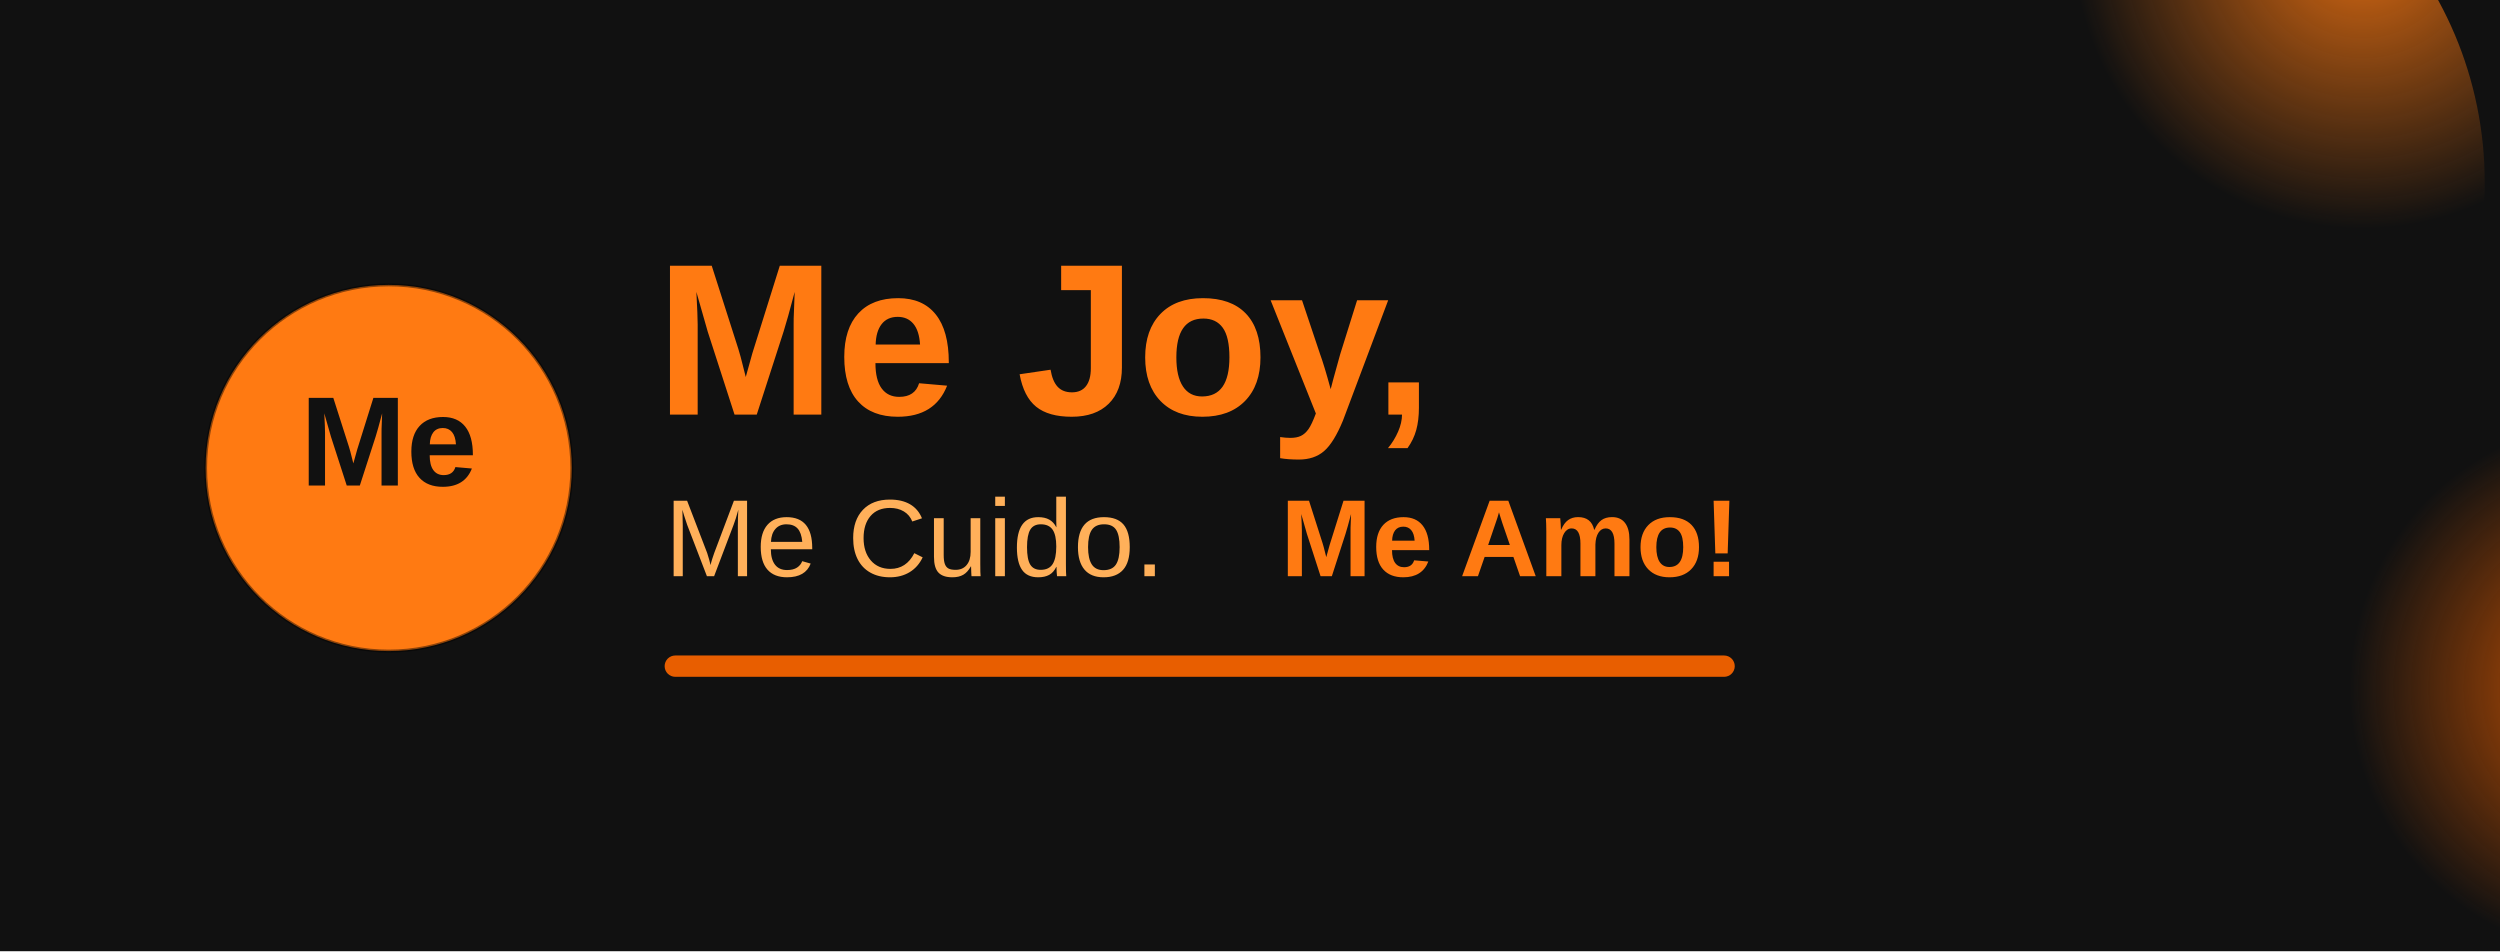
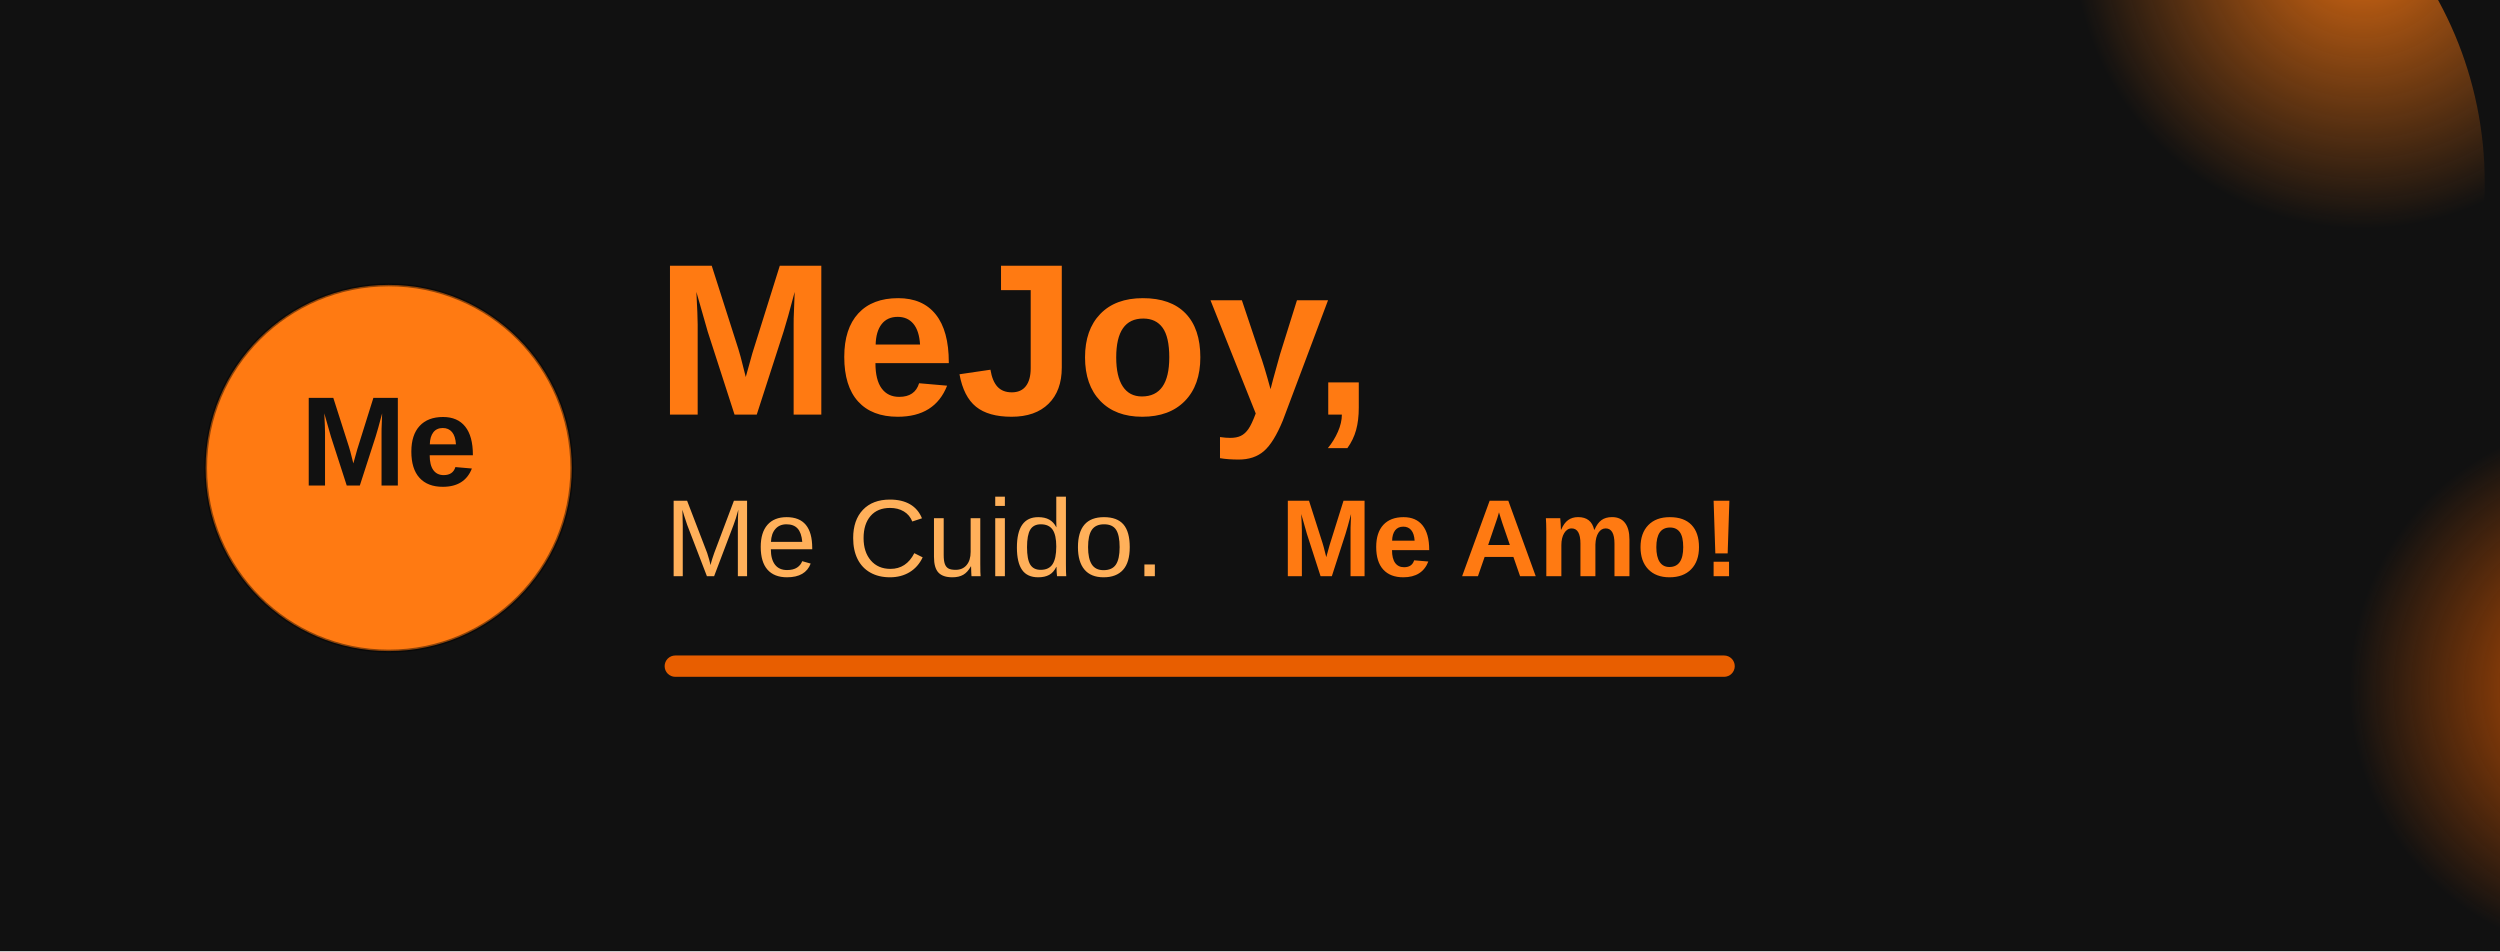
<svg xmlns="http://www.w3.org/2000/svg" width="1640" height="624" viewBox="0 0 1640 624">
  <defs>
    <radialGradient id="glow1" cx="84%" cy="18%" r="38%">
      <stop offset="0%" stop-color="#FF7A12" stop-opacity="0.85" />
      <stop offset="100%" stop-color="#FF7A12" stop-opacity="0" />
    </radialGradient>
    <radialGradient id="glow2" cx="92%" cy="58%" r="34%">
      <stop offset="0%" stop-color="#E85E00" stop-opacity="0.90" />
      <stop offset="100%" stop-color="#E85E00" stop-opacity="0" />
    </radialGradient>
  </defs>
  <rect width="1640" height="624" fill="#111111" />
  <circle cx="1380" cy="120" r="250" fill="url(#glow1)" />
  <circle cx="1500" cy="410" r="260" fill="url(#glow2)" />
  <g transform="translate(132,184) scale(0.2402344)">
    <circle cx="512" cy="512" r="500" fill="url(#glow1)" opacity="0" />
    <circle cx="512" cy="512" r="500" fill="#FF7A12" stroke="rgba(0,0,0,0.45)" stroke-width="8" />
    <text x="512" y="560" text-anchor="middle" fill="#111111" font-size="348" font-family="Avenir Next, Avenir, Helvetica Neue, Arial, sans-serif" font-weight="800">Me</text>
  </g>
-   <text x="430" y="272" fill="#FF7A12" font-size="142" font-family="Avenir Next, Avenir, Helvetica Neue, Arial, sans-serif" font-weight="800">Me Joy,</text>
+   <text x="430" y="272" fill="#FF7A12" font-size="142" font-family="Avenir Next, Avenir, Helvetica Neue, Arial, sans-serif" font-weight="800">MeJoy,</text>
  <text x="436" y="378" fill="#FFB05A" font-size="72" font-family="Avenir Next, Avenir, Helvetica Neue, Arial, sans-serif">Me Cuido.</text>
  <text x="840" y="378" fill="#FF7A12" font-size="72" font-family="Avenir Next, Avenir, Helvetica Neue, Arial, sans-serif" font-weight="800">Me Amo!</text>
  <rect x="436" y="430" width="702" height="14" rx="7" fill="#E85E00" />
</svg>
